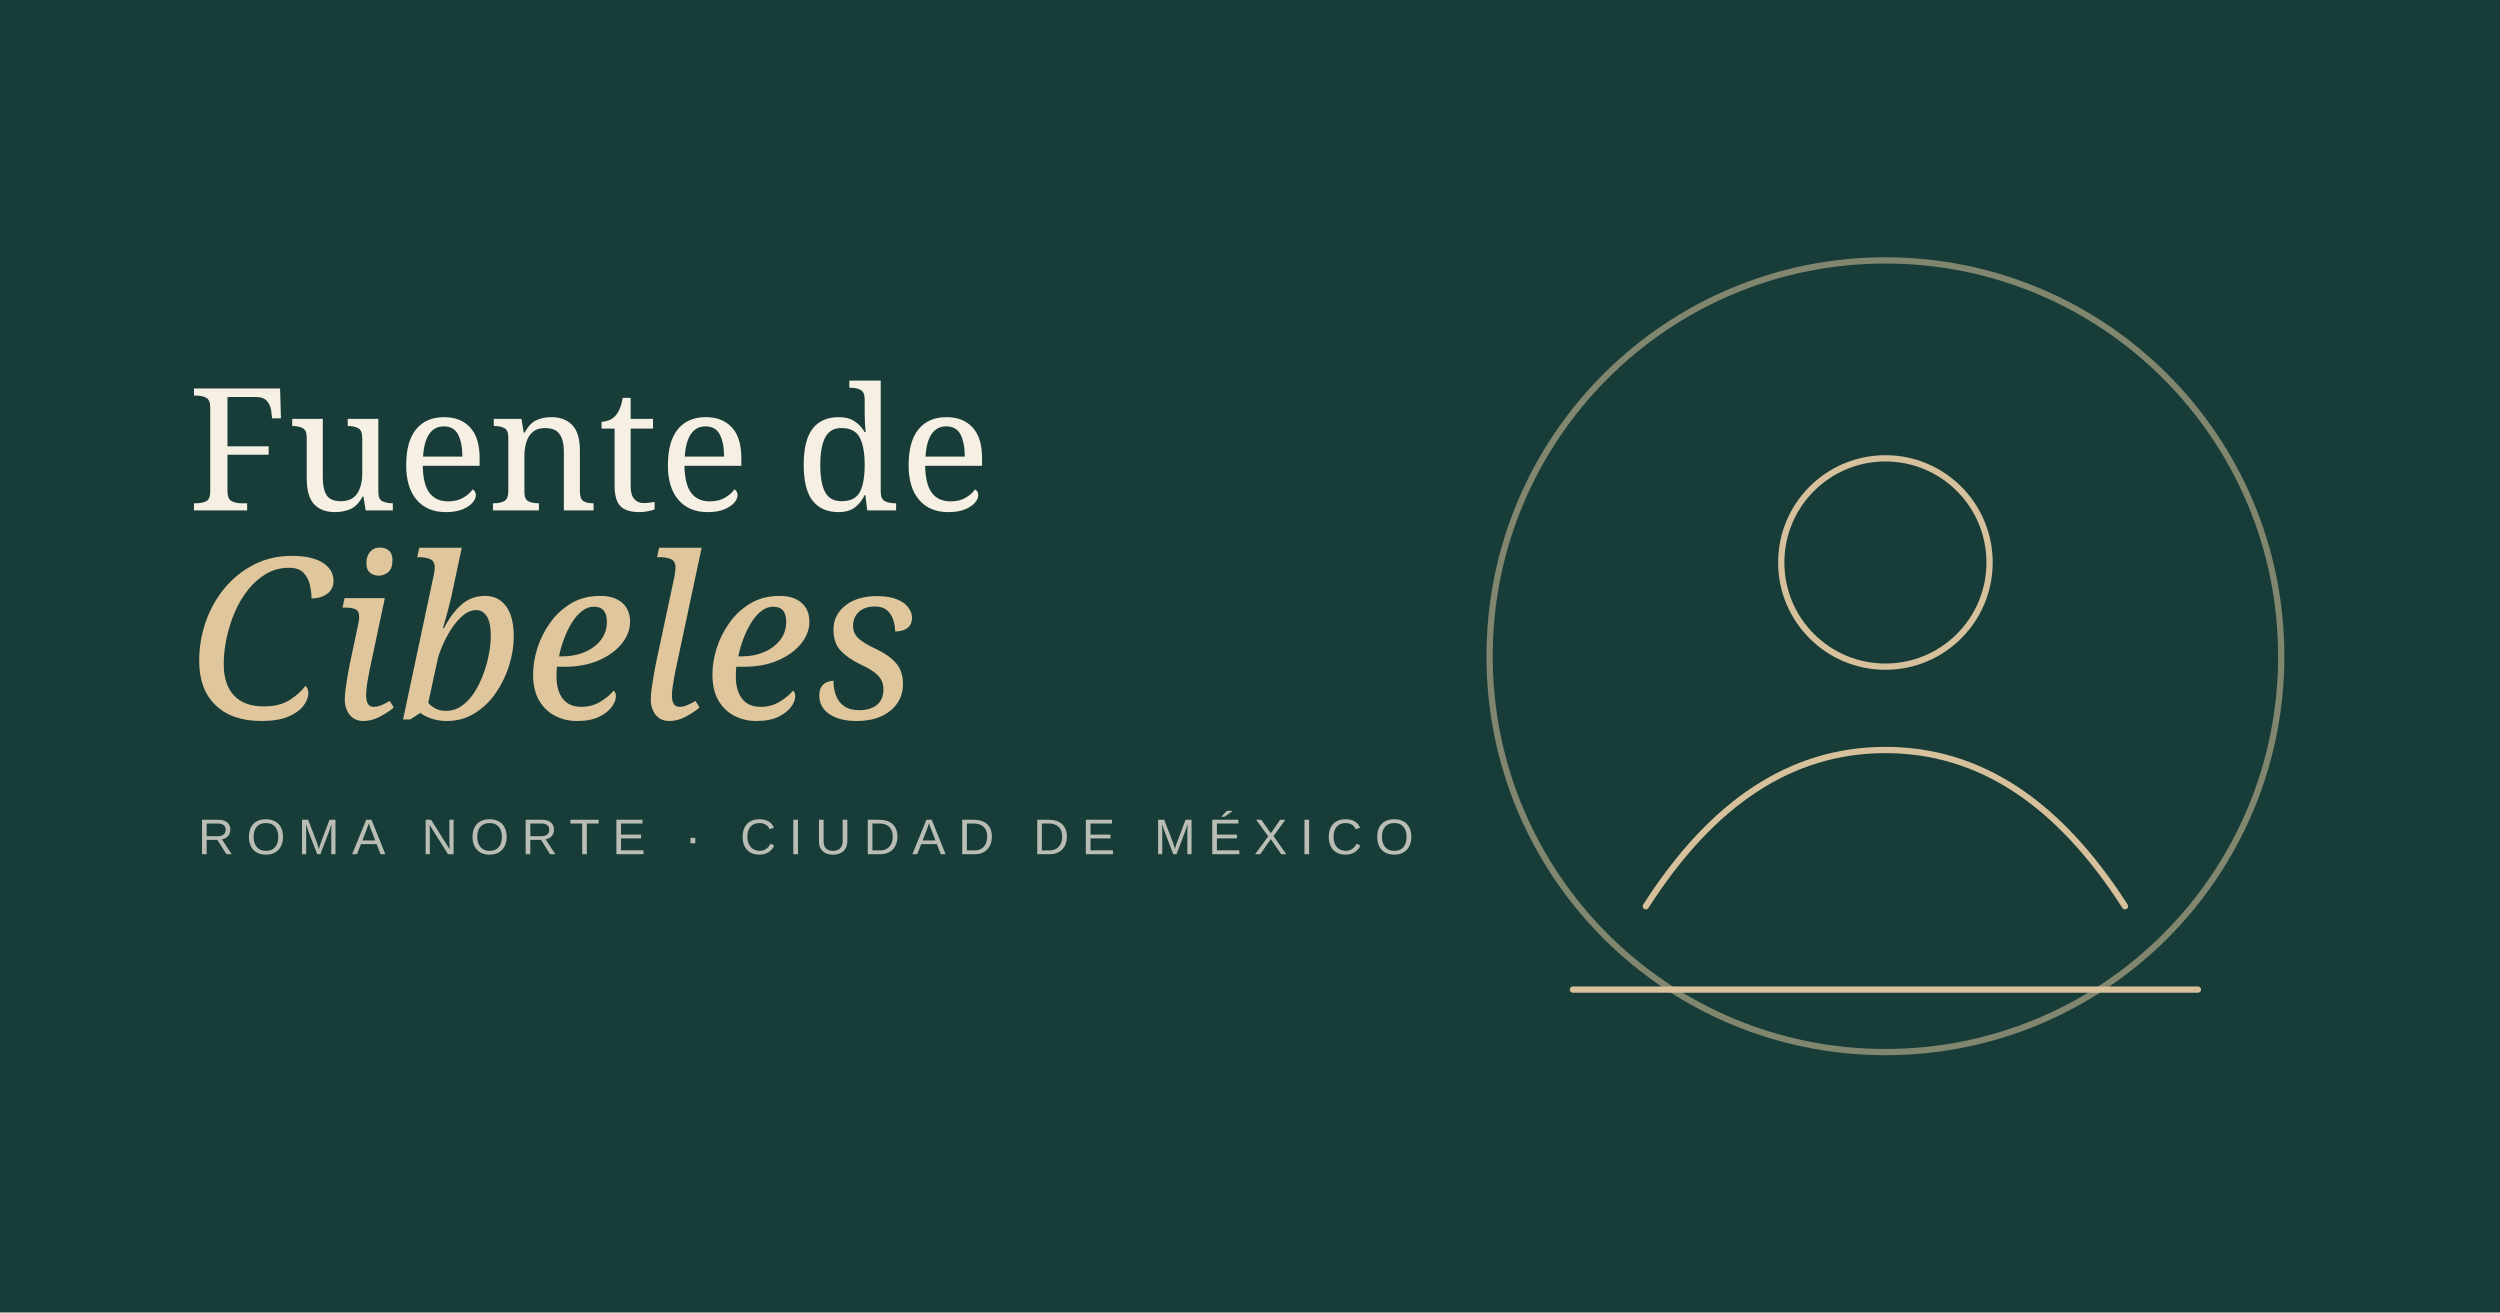
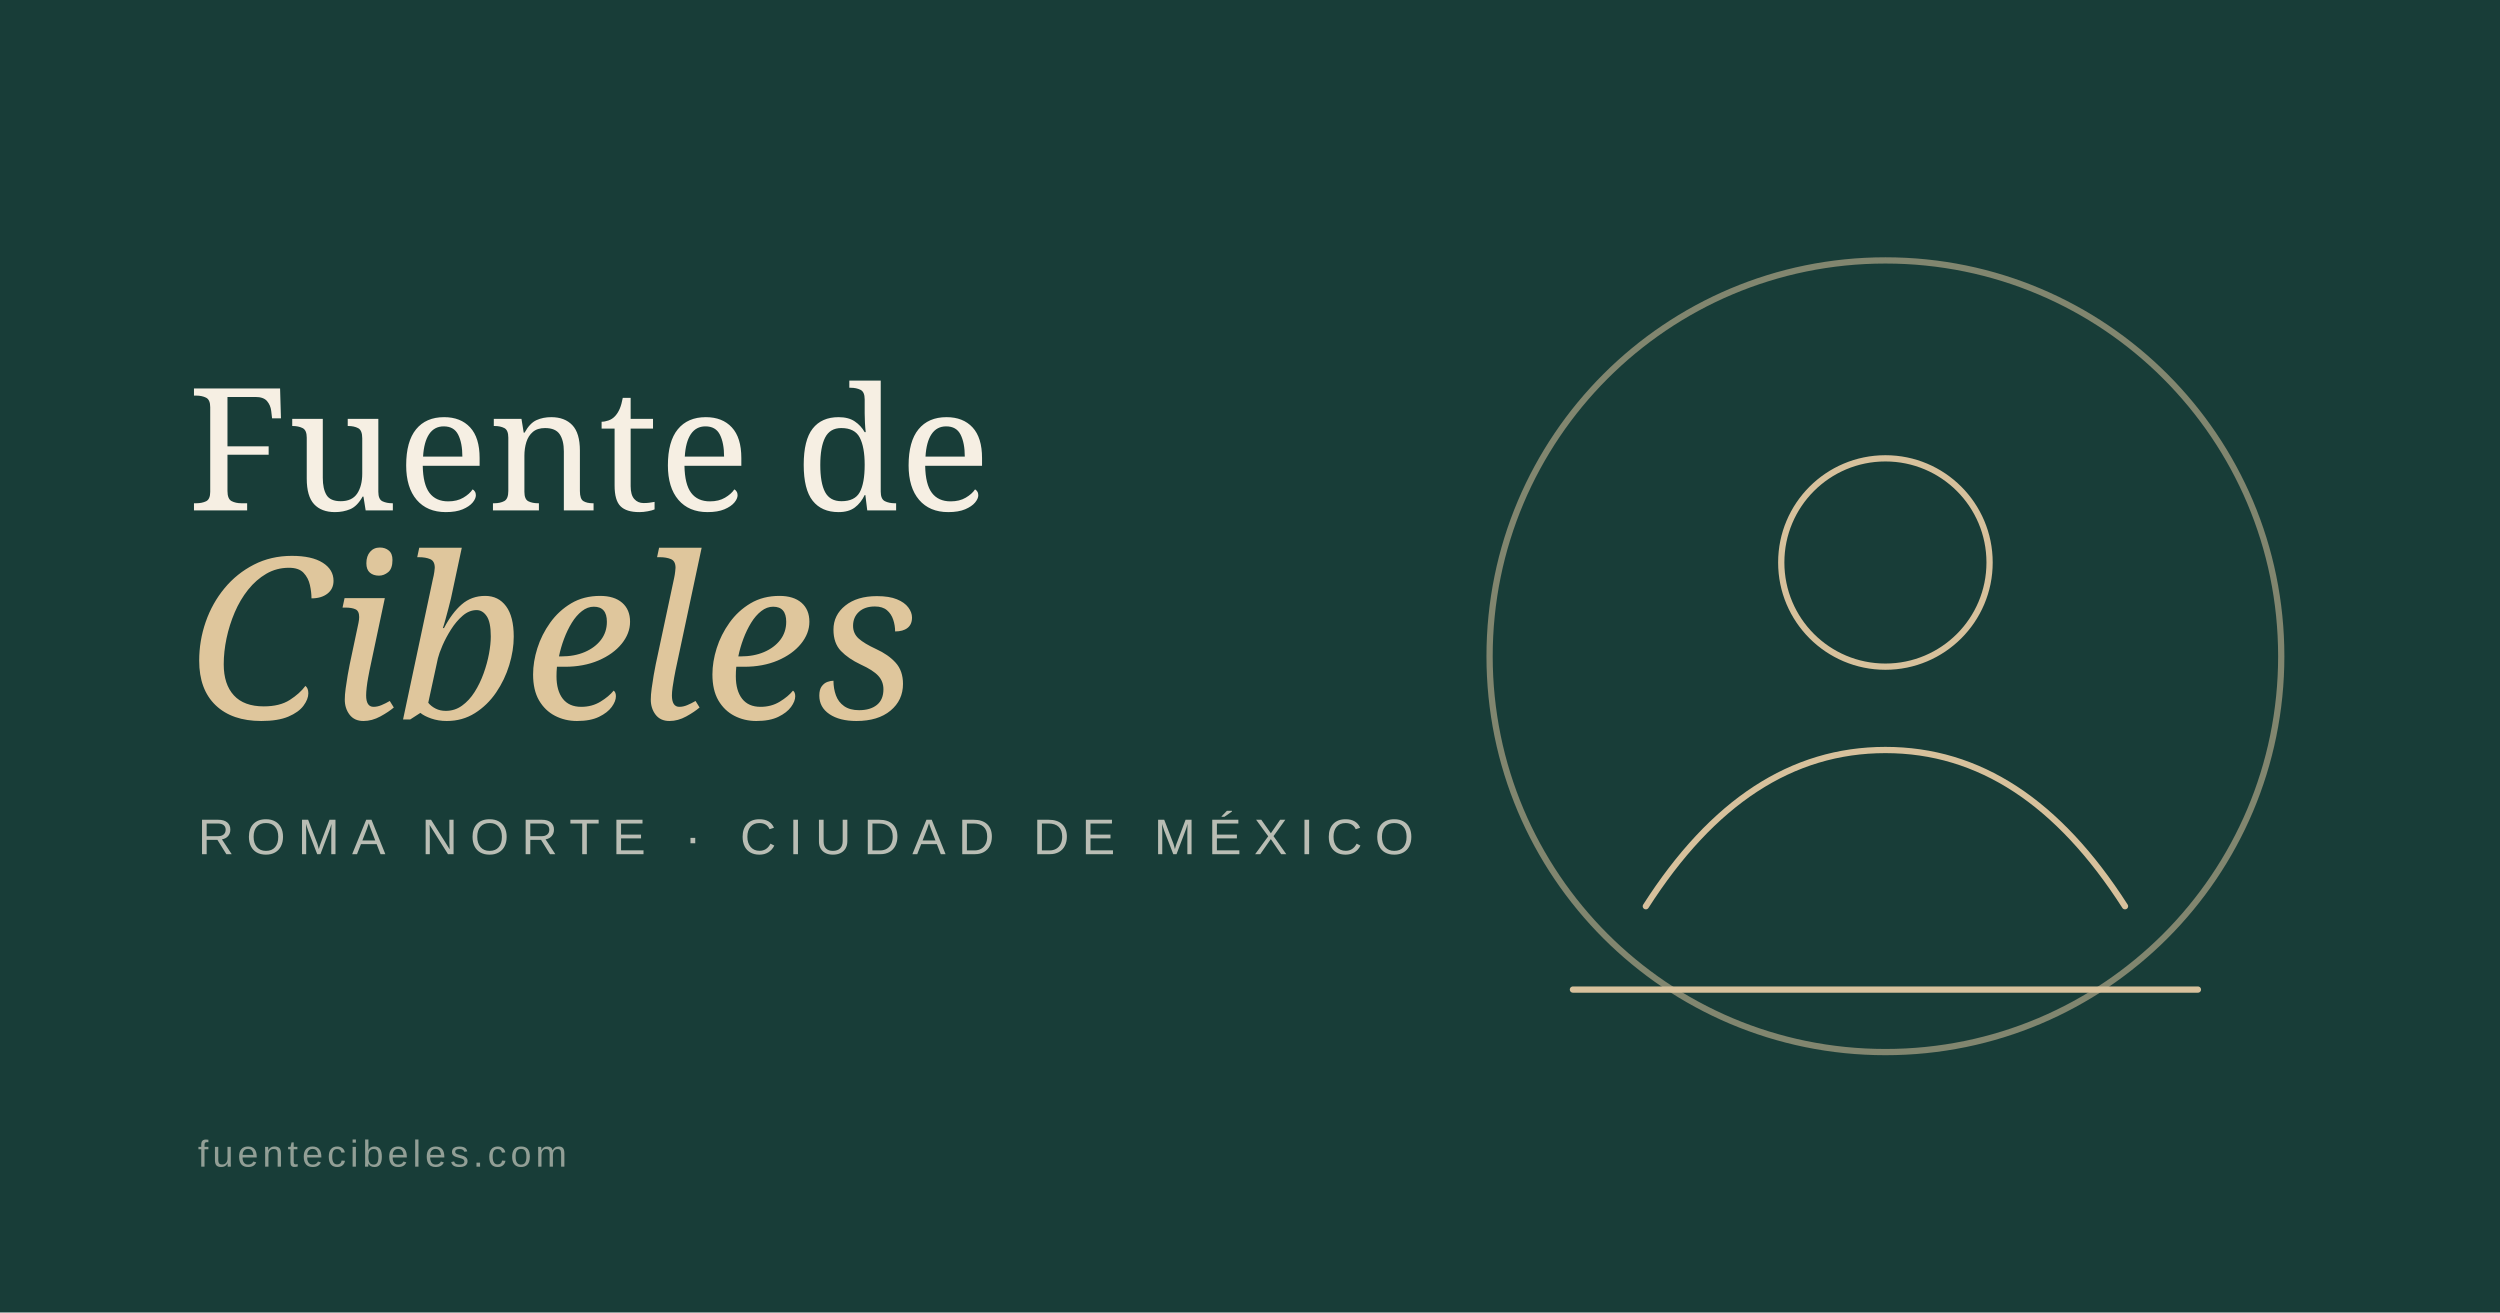
<svg xmlns="http://www.w3.org/2000/svg" viewBox="0 0 1200 630">
  <rect width="1200" height="630" fill="#183d38" />
  <circle cx="905" cy="315" r="190" fill="none" stroke="#d7c19c" stroke-width="3" opacity=".55" />
  <circle cx="905" cy="270" r="50" fill="none" stroke="#d7c19c" stroke-width="3" />
  <path d="M790 435c32-50 70-75 115-75s83 25 115 75M755 475h300" fill="none" stroke="#d7c19c" stroke-width="3" stroke-linecap="round" />
  <text x="90" y="245" fill="#f6efe3" font-family="Georgia,serif" font-size="82">Fuente de</text>
  <text x="90" y="345" fill="#dfc69c" font-family="Georgia,serif" font-size="108" font-style="italic">Cibeles</text>
  <text x="95" y="410" fill="#f6efe3" opacity=".72" font-family="Arial,sans-serif" font-size="24" letter-spacing="6">ROMA NORTE · CIUDAD DE MÉXICO</text>
+   <text x="95" y="560" fill="#f6efe3" opacity=".55" font-family="Arial,sans-serif" font-size="18" letter-spacing="2">fuentecibeles.com</text>
</svg>
